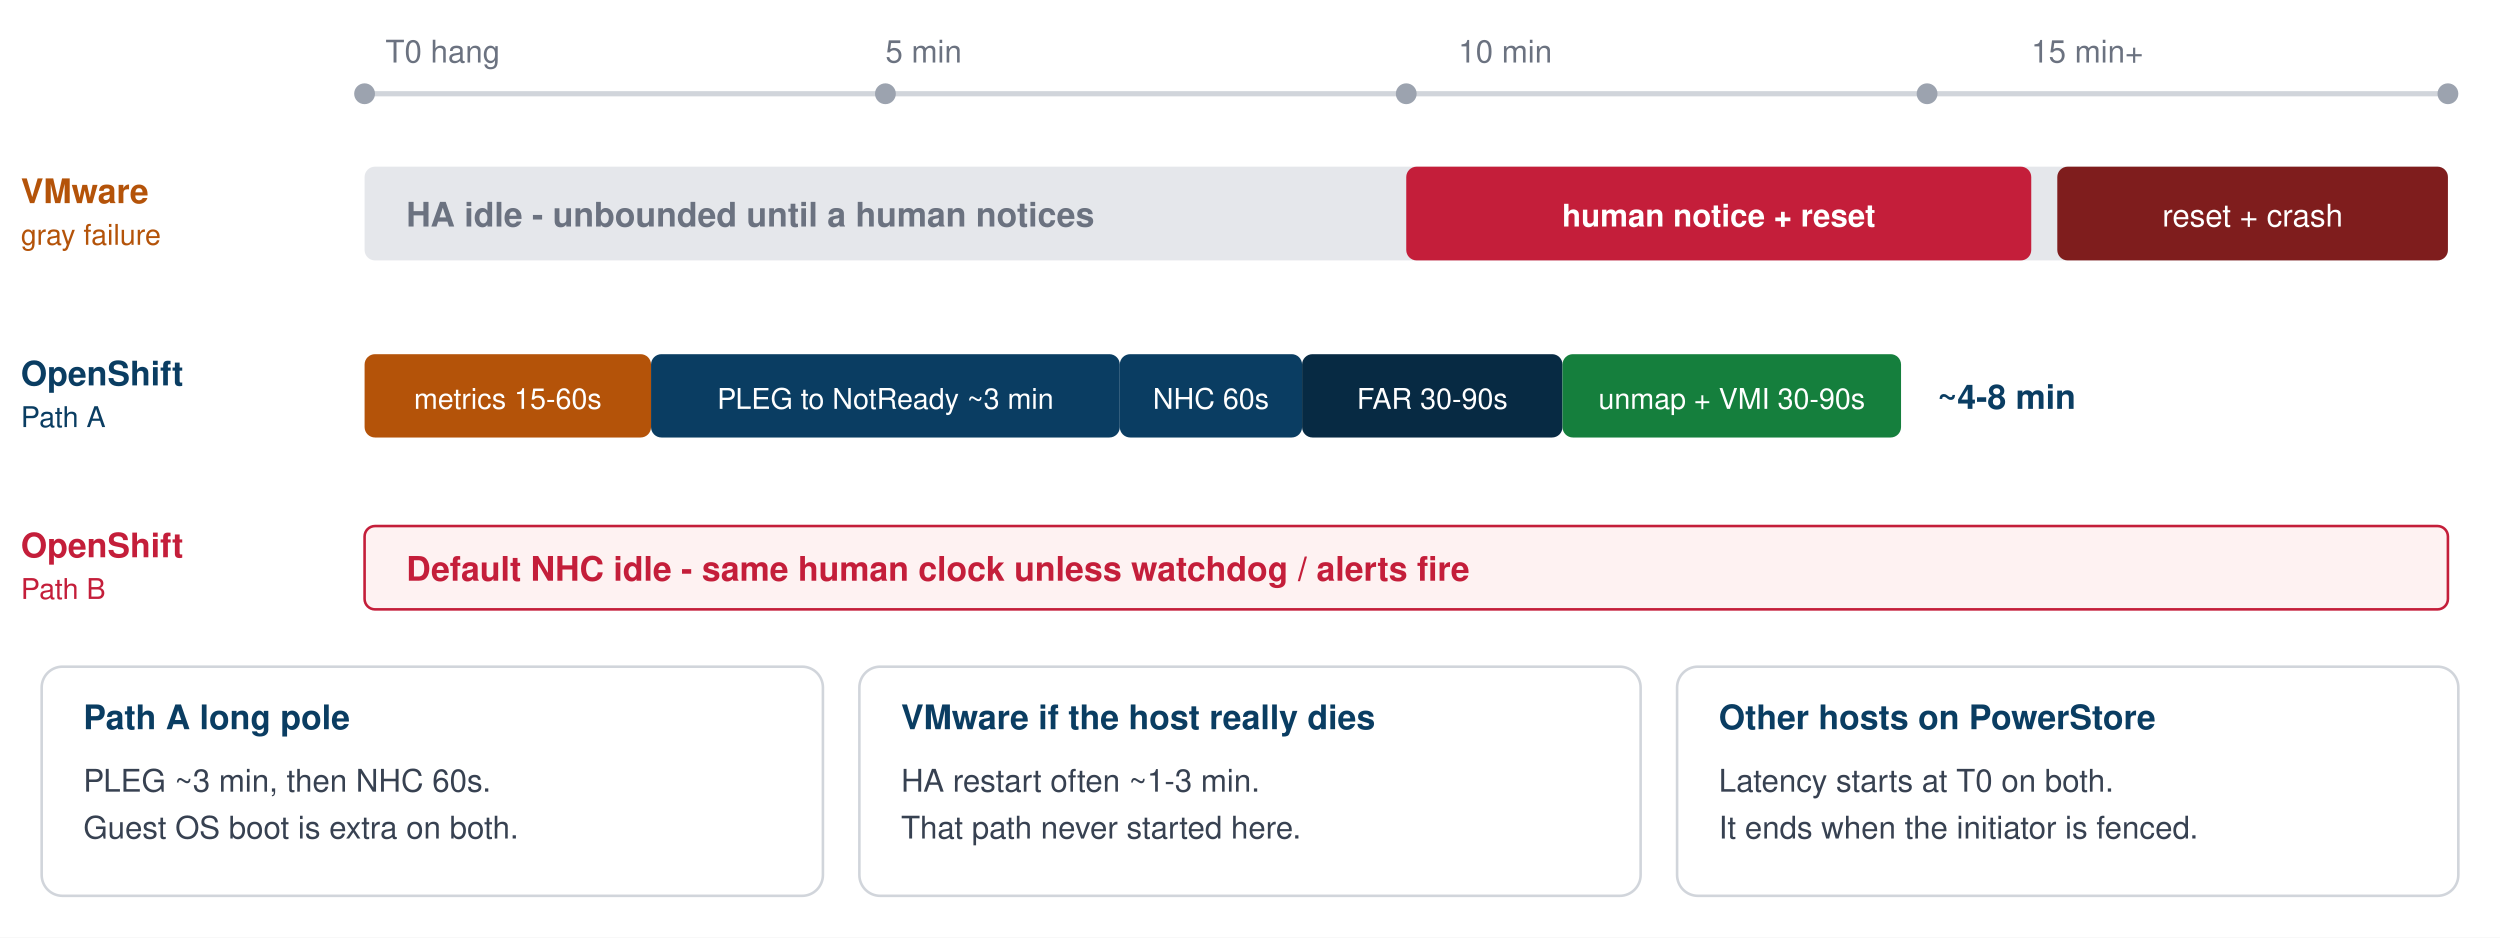
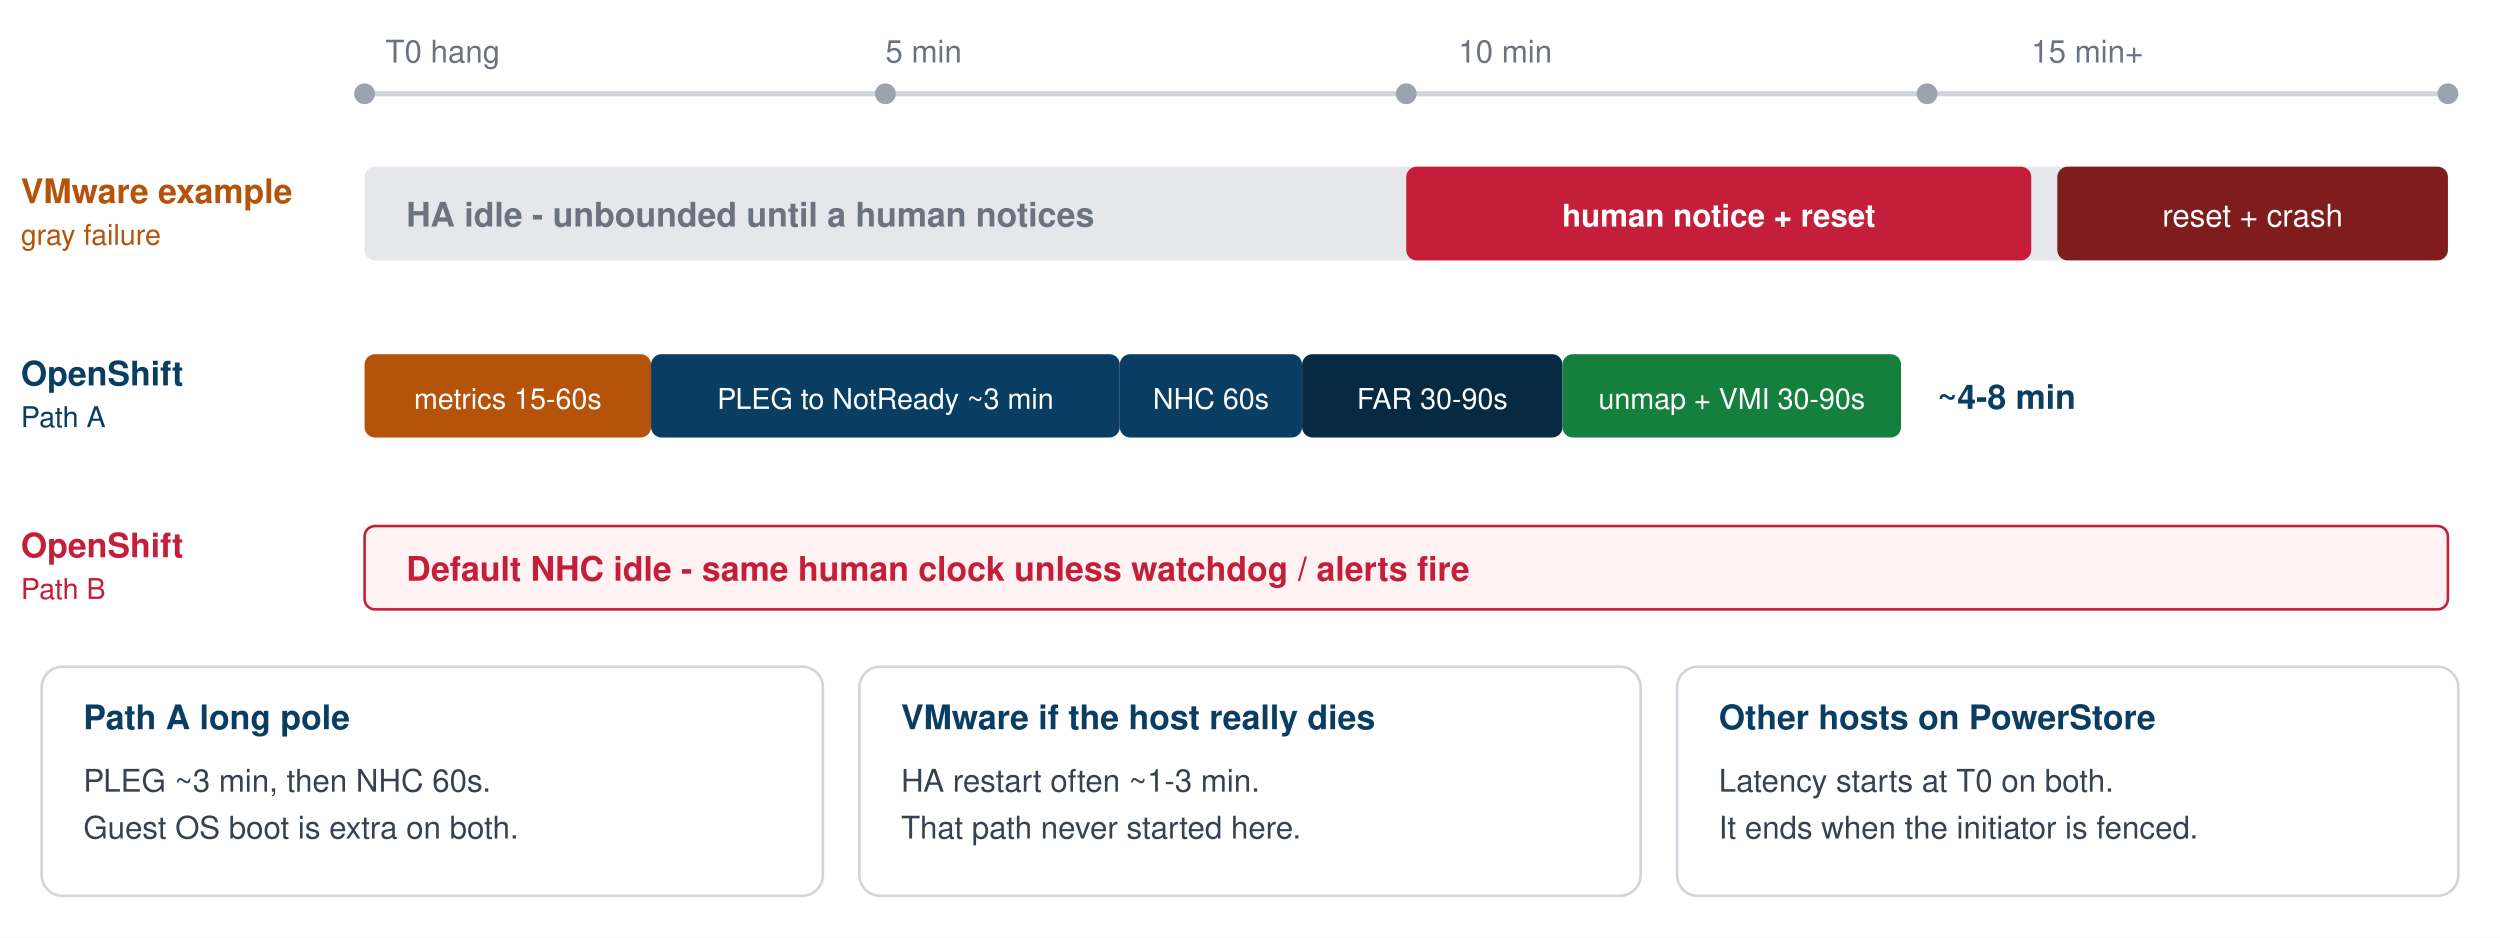
<svg xmlns="http://www.w3.org/2000/svg" viewBox="0 0 960 360" width="960" height="360" role="img" aria-labelledby="title desc">
  <rect width="960" height="360" fill="#ffffff" />
  <text x="148" y="24" fill="#6b7280" font-family="system-ui, Segoe UI, Helvetica, sans-serif" font-size="12">T0 hang</text>
  <text x="340" y="24" fill="#6b7280" font-family="system-ui, Segoe UI, Helvetica, sans-serif" font-size="12">5 min</text>
  <text x="560" y="24" fill="#6b7280" font-family="system-ui, Segoe UI, Helvetica, sans-serif" font-size="12">10 min</text>
  <text x="780" y="24" fill="#6b7280" font-family="system-ui, Segoe UI, Helvetica, sans-serif" font-size="12">15 min+</text>
  <line x1="140" y1="36" x2="940" y2="36" stroke="#d1d5db" stroke-width="2" />
  <circle cx="140" cy="36" r="4" fill="#9ca3af" />
  <circle cx="340" cy="36" r="4" fill="#9ca3af" />
  <circle cx="540" cy="36" r="4" fill="#9ca3af" />
  <circle cx="740" cy="36" r="4" fill="#9ca3af" />
  <circle cx="940" cy="36" r="4" fill="#9ca3af" />
-   <text x="8" y="78" fill="#b45309" font-family="system-ui, Segoe UI, Helvetica, sans-serif" font-size="13" font-weight="700">VMware</text>
+   <text x="8" y="78" fill="#b45309" font-family="system-ui, Segoe UI, Helvetica, sans-serif" font-size="13" font-weight="700">VMware example</text>
  <text x="8" y="94" fill="#b45309" font-family="system-ui, Segoe UI, Helvetica, sans-serif" font-size="11">gray failure</text>
  <rect x="140" y="64" width="800" height="36" rx="4" fill="#e5e7eb" />
  <text x="156" y="87" fill="#6b7280" font-family="system-ui, Segoe UI, Helvetica, sans-serif" font-size="13" font-weight="700">HA idle - unbounded until a human notices</text>
  <rect x="540" y="64" width="240" height="36" rx="4" fill="#c41e3a" />
  <text x="660" y="87" text-anchor="middle" fill="#fff" font-family="system-ui, Segoe UI, Helvetica, sans-serif" font-size="12" font-weight="700">human notice + reset</text>
  <rect x="790" y="64" width="150" height="36" rx="4" fill="#7f1d1d" />
  <text x="865" y="87" text-anchor="middle" fill="#fff" font-family="system-ui, Segoe UI, Helvetica, sans-serif" font-size="12">reset + crash</text>
  <text x="8" y="148" fill="#0a3d62" font-family="system-ui, Segoe UI, Helvetica, sans-serif" font-size="13" font-weight="700">OpenShift</text>
  <text x="8" y="164" fill="#0a3d62" font-family="system-ui, Segoe UI, Helvetica, sans-serif" font-size="11">Path A</text>
  <rect x="140" y="136" width="110" height="32" rx="4" fill="#b45309" />
  <text x="195" y="157" text-anchor="middle" fill="#fff" font-family="system-ui, Segoe UI, Helvetica, sans-serif" font-size="11">metrics 15-60s</text>
  <rect x="250" y="136" width="180" height="32" rx="4" fill="#0a3d62" />
  <text x="340" y="157" text-anchor="middle" fill="#fff" font-family="system-ui, Segoe UI, Helvetica, sans-serif" font-size="11">PLEG to NotReady ~3 min</text>
  <rect x="430" y="136" width="70" height="32" rx="4" fill="#0a3d62" />
  <text x="465" y="157" text-anchor="middle" fill="#fff" font-family="system-ui, Segoe UI, Helvetica, sans-serif" font-size="11">NHC 60s</text>
  <rect x="500" y="136" width="100" height="32" rx="4" fill="#072a43" />
  <text x="550" y="157" text-anchor="middle" fill="#fff" font-family="system-ui, Segoe UI, Helvetica, sans-serif" font-size="11">FAR 30-90s</text>
  <rect x="600" y="136" width="130" height="32" rx="4" fill="#157f3d" />
  <text x="665" y="157" text-anchor="middle" fill="#fff" font-family="system-ui, Segoe UI, Helvetica, sans-serif" font-size="11">unmap + VMI 30-90s</text>
  <text x="744" y="157" fill="#0a3d62" font-family="system-ui, Segoe UI, Helvetica, sans-serif" font-size="13" font-weight="700">~4-8 min</text>
  <text x="8" y="214" fill="#c41e3a" font-family="system-ui, Segoe UI, Helvetica, sans-serif" font-size="13" font-weight="700">OpenShift</text>
  <text x="8" y="230" fill="#c41e3a" font-family="system-ui, Segoe UI, Helvetica, sans-serif" font-size="11">Path B</text>
  <rect x="140" y="202" width="800" height="32" rx="4" fill="#fef2f2" stroke="#c41e3a" />
  <text x="156" y="223" fill="#c41e3a" font-family="system-ui, Segoe UI, Helvetica, sans-serif" font-size="13" font-weight="700">Default NHC idle - same human clock unless watchdog / alerts fire</text>
  <rect x="16" y="256" width="300" height="88" rx="8" fill="#fff" stroke="#d1d5db" />
  <text x="32" y="280" fill="#0a3d62" font-family="system-ui, Segoe UI, Helvetica, sans-serif" font-size="13" font-weight="700">Path A long pole</text>
  <text x="32" y="304" fill="#374151" font-family="system-ui, Segoe UI, Helvetica, sans-serif" font-size="12">PLEG ~3 min, then NHC 60s.</text>
  <text x="32" y="322" fill="#374151" font-family="system-ui, Segoe UI, Helvetica, sans-serif" font-size="12">Guest OS boot is extra on both.</text>
  <rect x="330" y="256" width="300" height="88" rx="8" fill="#fff" stroke="#d1d5db" />
  <text x="346" y="280" fill="#0a3d62" font-family="system-ui, Segoe UI, Helvetica, sans-serif" font-size="13" font-weight="700">VMware if the host really dies</text>
  <text x="346" y="304" fill="#374151" font-family="system-ui, Segoe UI, Helvetica, sans-serif" font-size="12">HA restart often ~1-3 min.</text>
  <text x="346" y="322" fill="#374151" font-family="system-ui, Segoe UI, Helvetica, sans-serif" font-size="12">That path never started here.</text>
  <rect x="644" y="256" width="300" height="88" rx="8" fill="#fff" stroke="#d1d5db" />
  <text x="660" y="280" fill="#0a3d62" font-family="system-ui, Segoe UI, Helvetica, sans-serif" font-size="13" font-weight="700">Other hosts on PowerStore</text>
  <text x="660" y="304" fill="#374151" font-family="system-ui, Segoe UI, Helvetica, sans-serif" font-size="12">Latency starts at T0 on both.</text>
  <text x="660" y="322" fill="#374151" font-family="system-ui, Segoe UI, Helvetica, sans-serif" font-size="12">It ends when the initiator is fenced.</text>
</svg>
